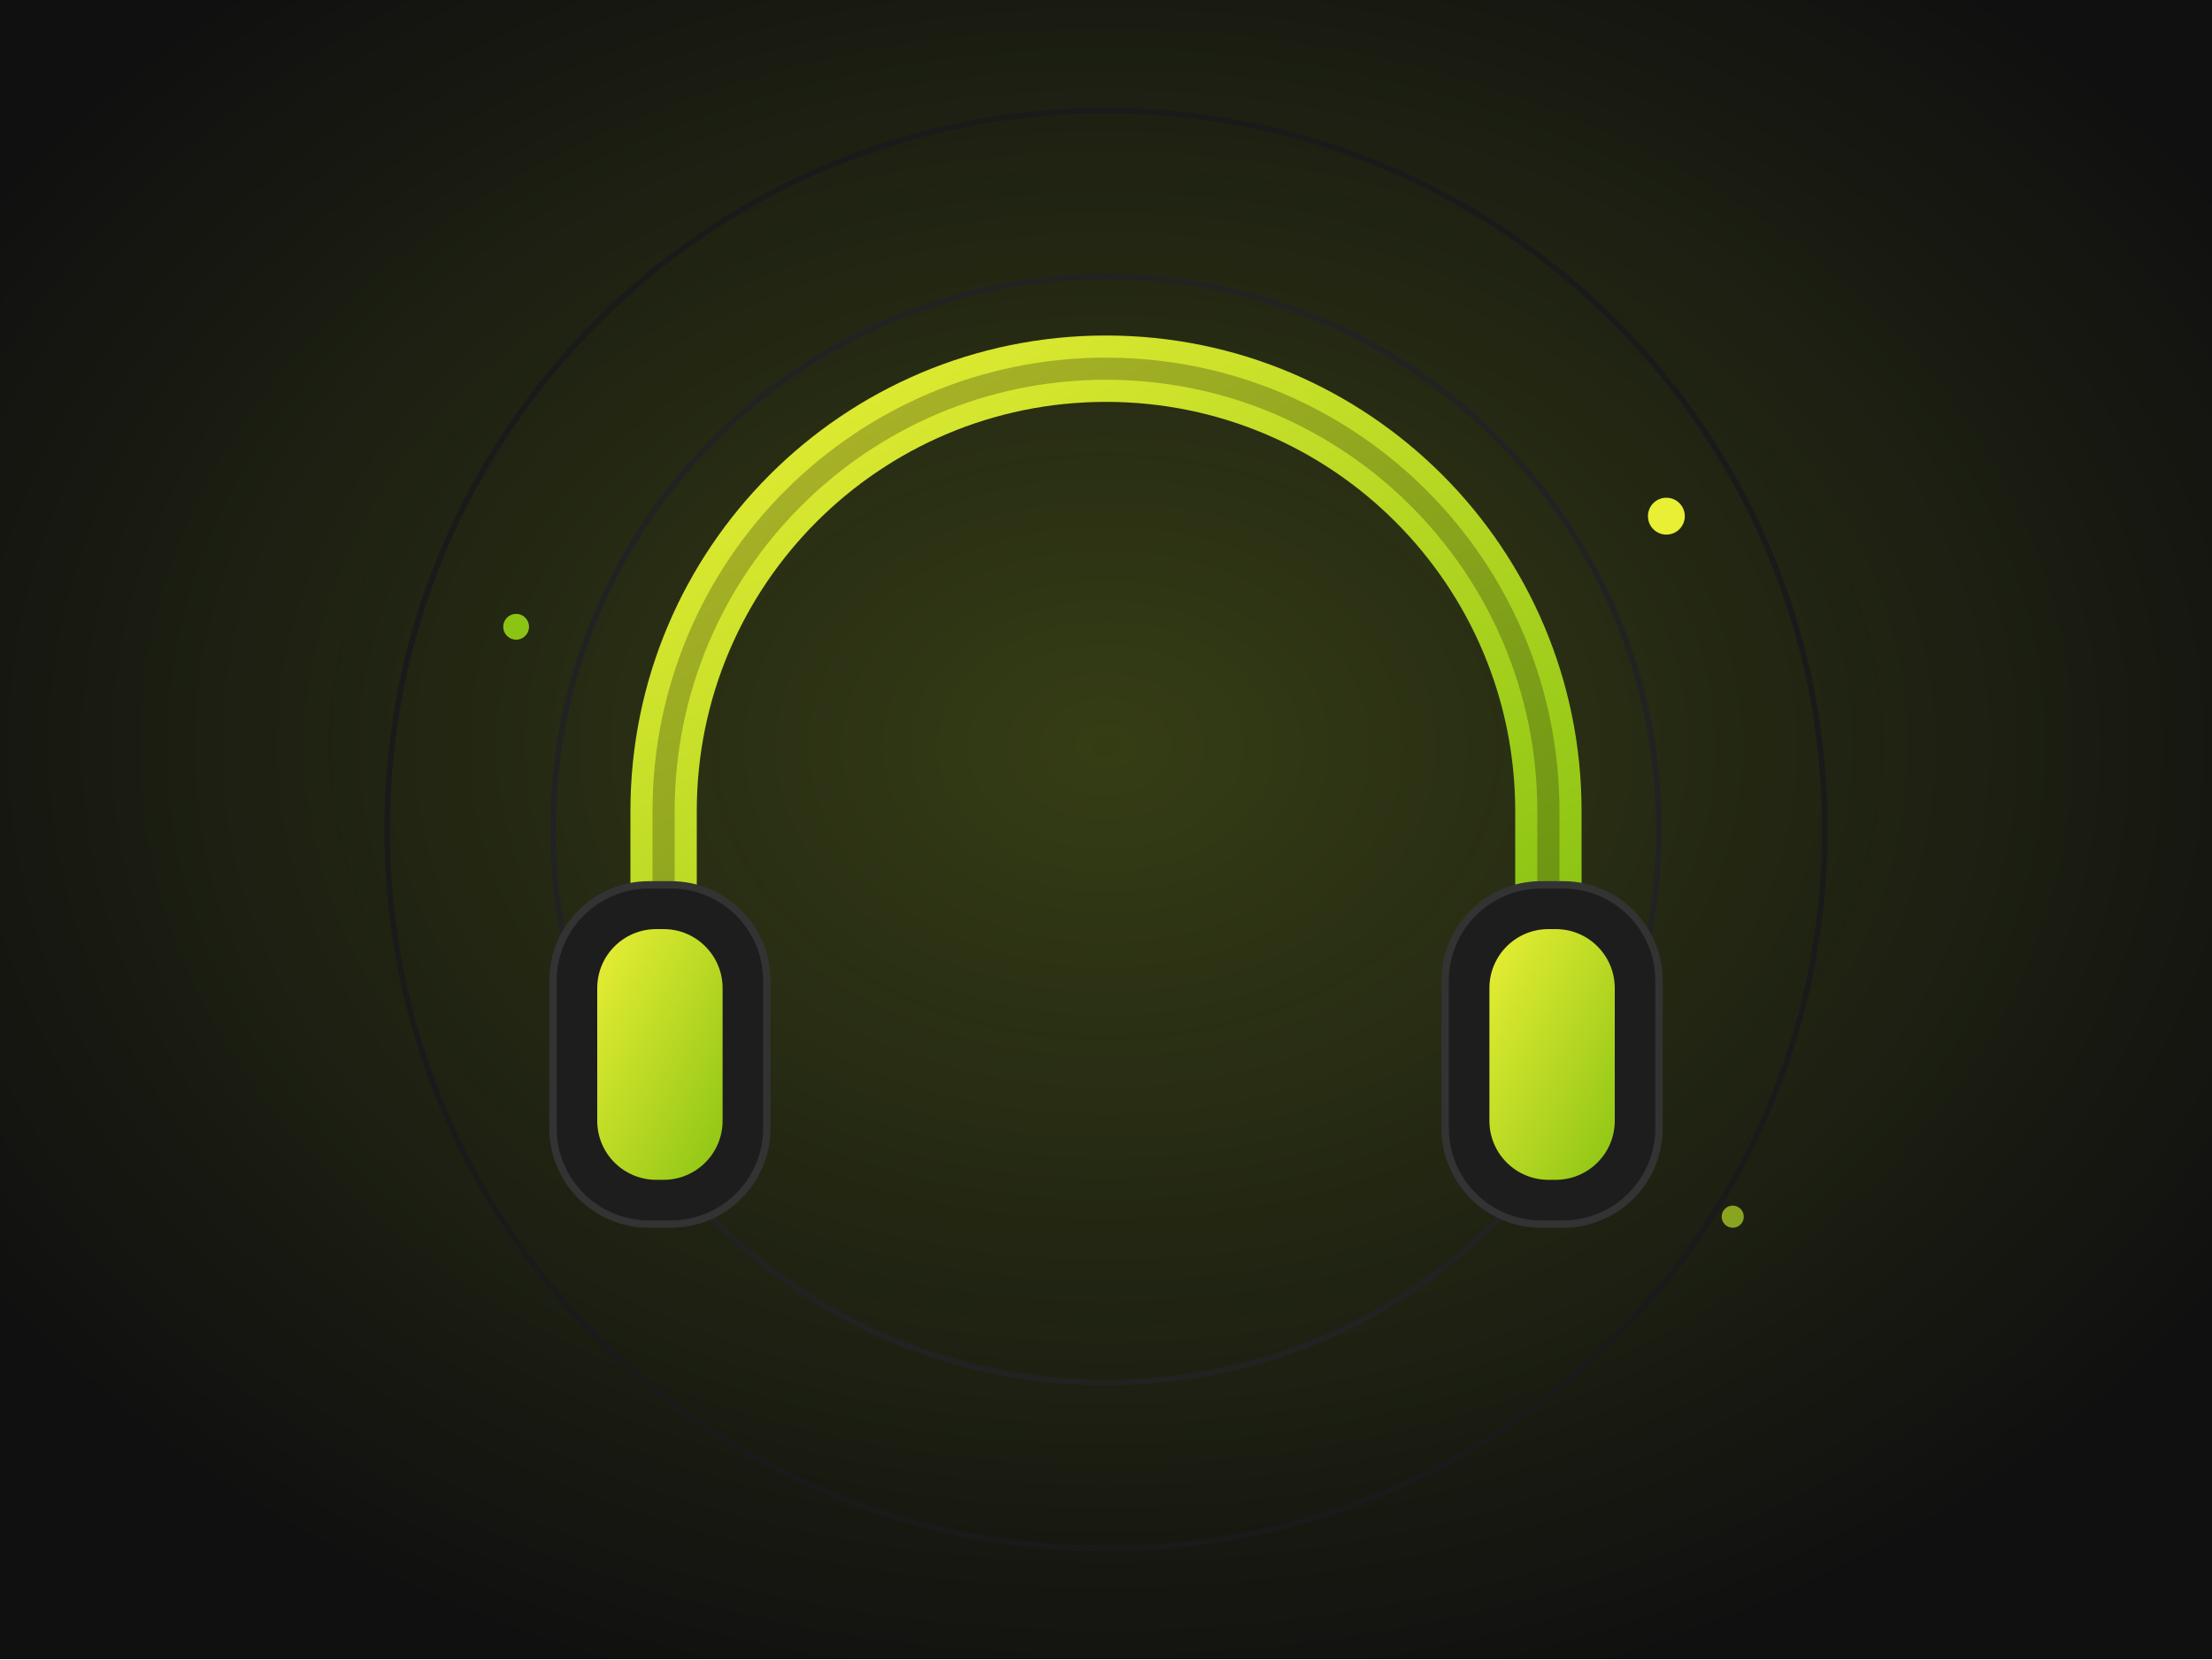
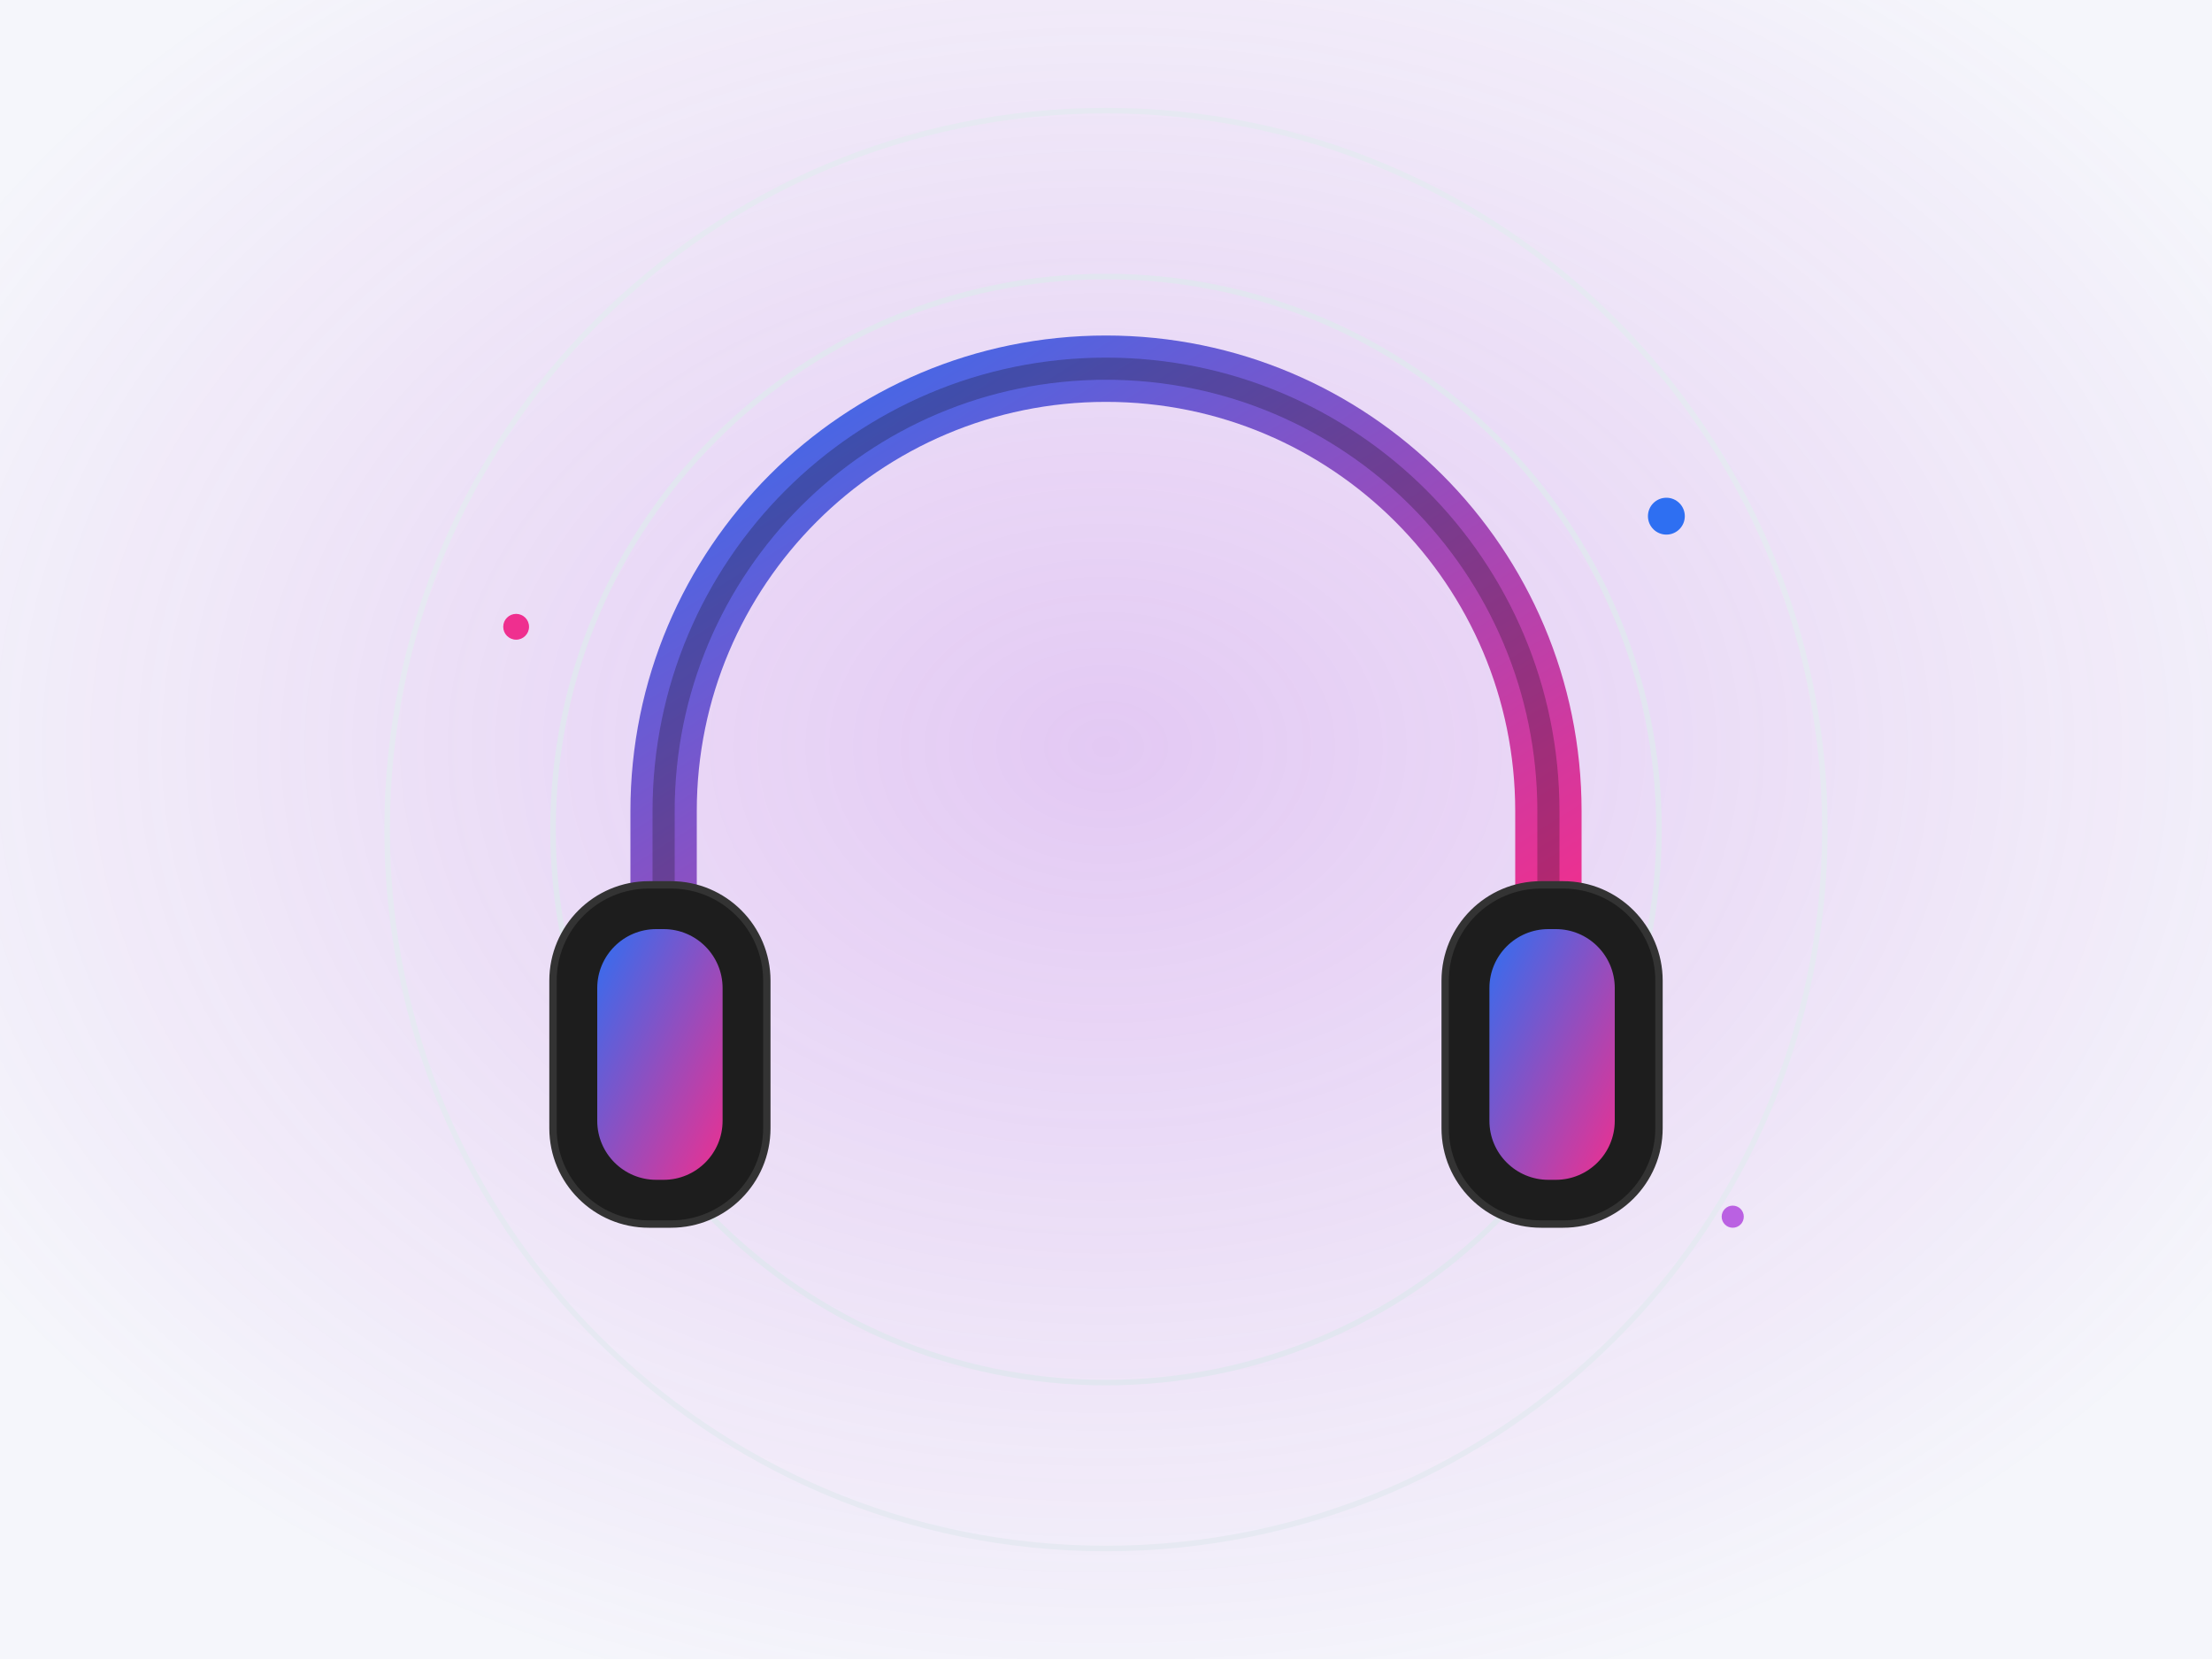
<svg xmlns="http://www.w3.org/2000/svg" viewBox="0 0 600 450">
  <defs>
    <radialGradient id="glow" cx="50%" cy="45%" r="60%">
-       <stop offset="0%" stop-color="#b8dd26" stop-opacity="0.22" />
-       <stop offset="100%" stop-color="#b8dd26" stop-opacity="0" />
+       <stop offset="0%" stop-color="#a428d8" stop-opacity="0.22" />
+       <stop offset="100%" stop-color="#a428d8" stop-opacity="0" />
    </radialGradient>
    <linearGradient id="lime" x1="0" y1="0" x2="1" y2="1">
-       <stop offset="0%" stop-color="#e9ef35" />
-       <stop offset="100%" stop-color="#8cc414" />
+       <stop offset="0%" stop-color="#2e6ff2" />
+       <stop offset="100%" stop-color="#ef2f8f" />
    </linearGradient>
  </defs>
-   <rect width="600" height="450" fill="#101010" />
+   <rect width="600" height="450" fill="#f5f6fb" />
  <rect width="600" height="450" fill="url(#glow)" />
-   <circle cx="300" cy="225" r="150" fill="none" stroke="#222" stroke-width="1.5" />
-   <circle cx="300" cy="225" r="195" fill="none" stroke="#1a1a1a" stroke-width="1.5" />
+   <circle cx="300" cy="225" r="150" fill="none" stroke="#e2e6f0" stroke-width="1.5" />
+   <circle cx="300" cy="225" r="195" fill="none" stroke="#e6e9f2" stroke-width="1.5" />
  <path d="M180 250 v-30 a120 120 0 0 1 240 0 v30" fill="none" stroke="url(#lime)" stroke-width="18" stroke-linecap="round" />
  <path d="M180 250 v-30 a120 120 0 0 1 240 0 v30" fill="none" stroke="#0a0a0a" stroke-width="6" stroke-linecap="round" opacity="0.25" />
  <rect x="150" y="240" width="58" height="92" rx="26" fill="#1d1d1d" stroke="#333" stroke-width="2" />
  <rect x="162" y="252" width="34" height="68" rx="16" fill="url(#lime)" />
  <rect x="392" y="240" width="58" height="92" rx="26" fill="#1d1d1d" stroke="#333" stroke-width="2" />
  <rect x="404" y="252" width="34" height="68" rx="16" fill="url(#lime)" />
-   <circle cx="452" cy="140" r="5" fill="#e9ef35" />
-   <circle cx="140" cy="170" r="3.5" fill="#8cc414" />
-   <circle cx="470" cy="330" r="3" fill="#b8dd26" opacity="0.7" />
+   <circle cx="452" cy="140" r="5" fill="#2e6ff2" />
+   <circle cx="140" cy="170" r="3.5" fill="#ef2f8f" />
+   <circle cx="470" cy="330" r="3" fill="#a428d8" opacity="0.7" />
</svg>
